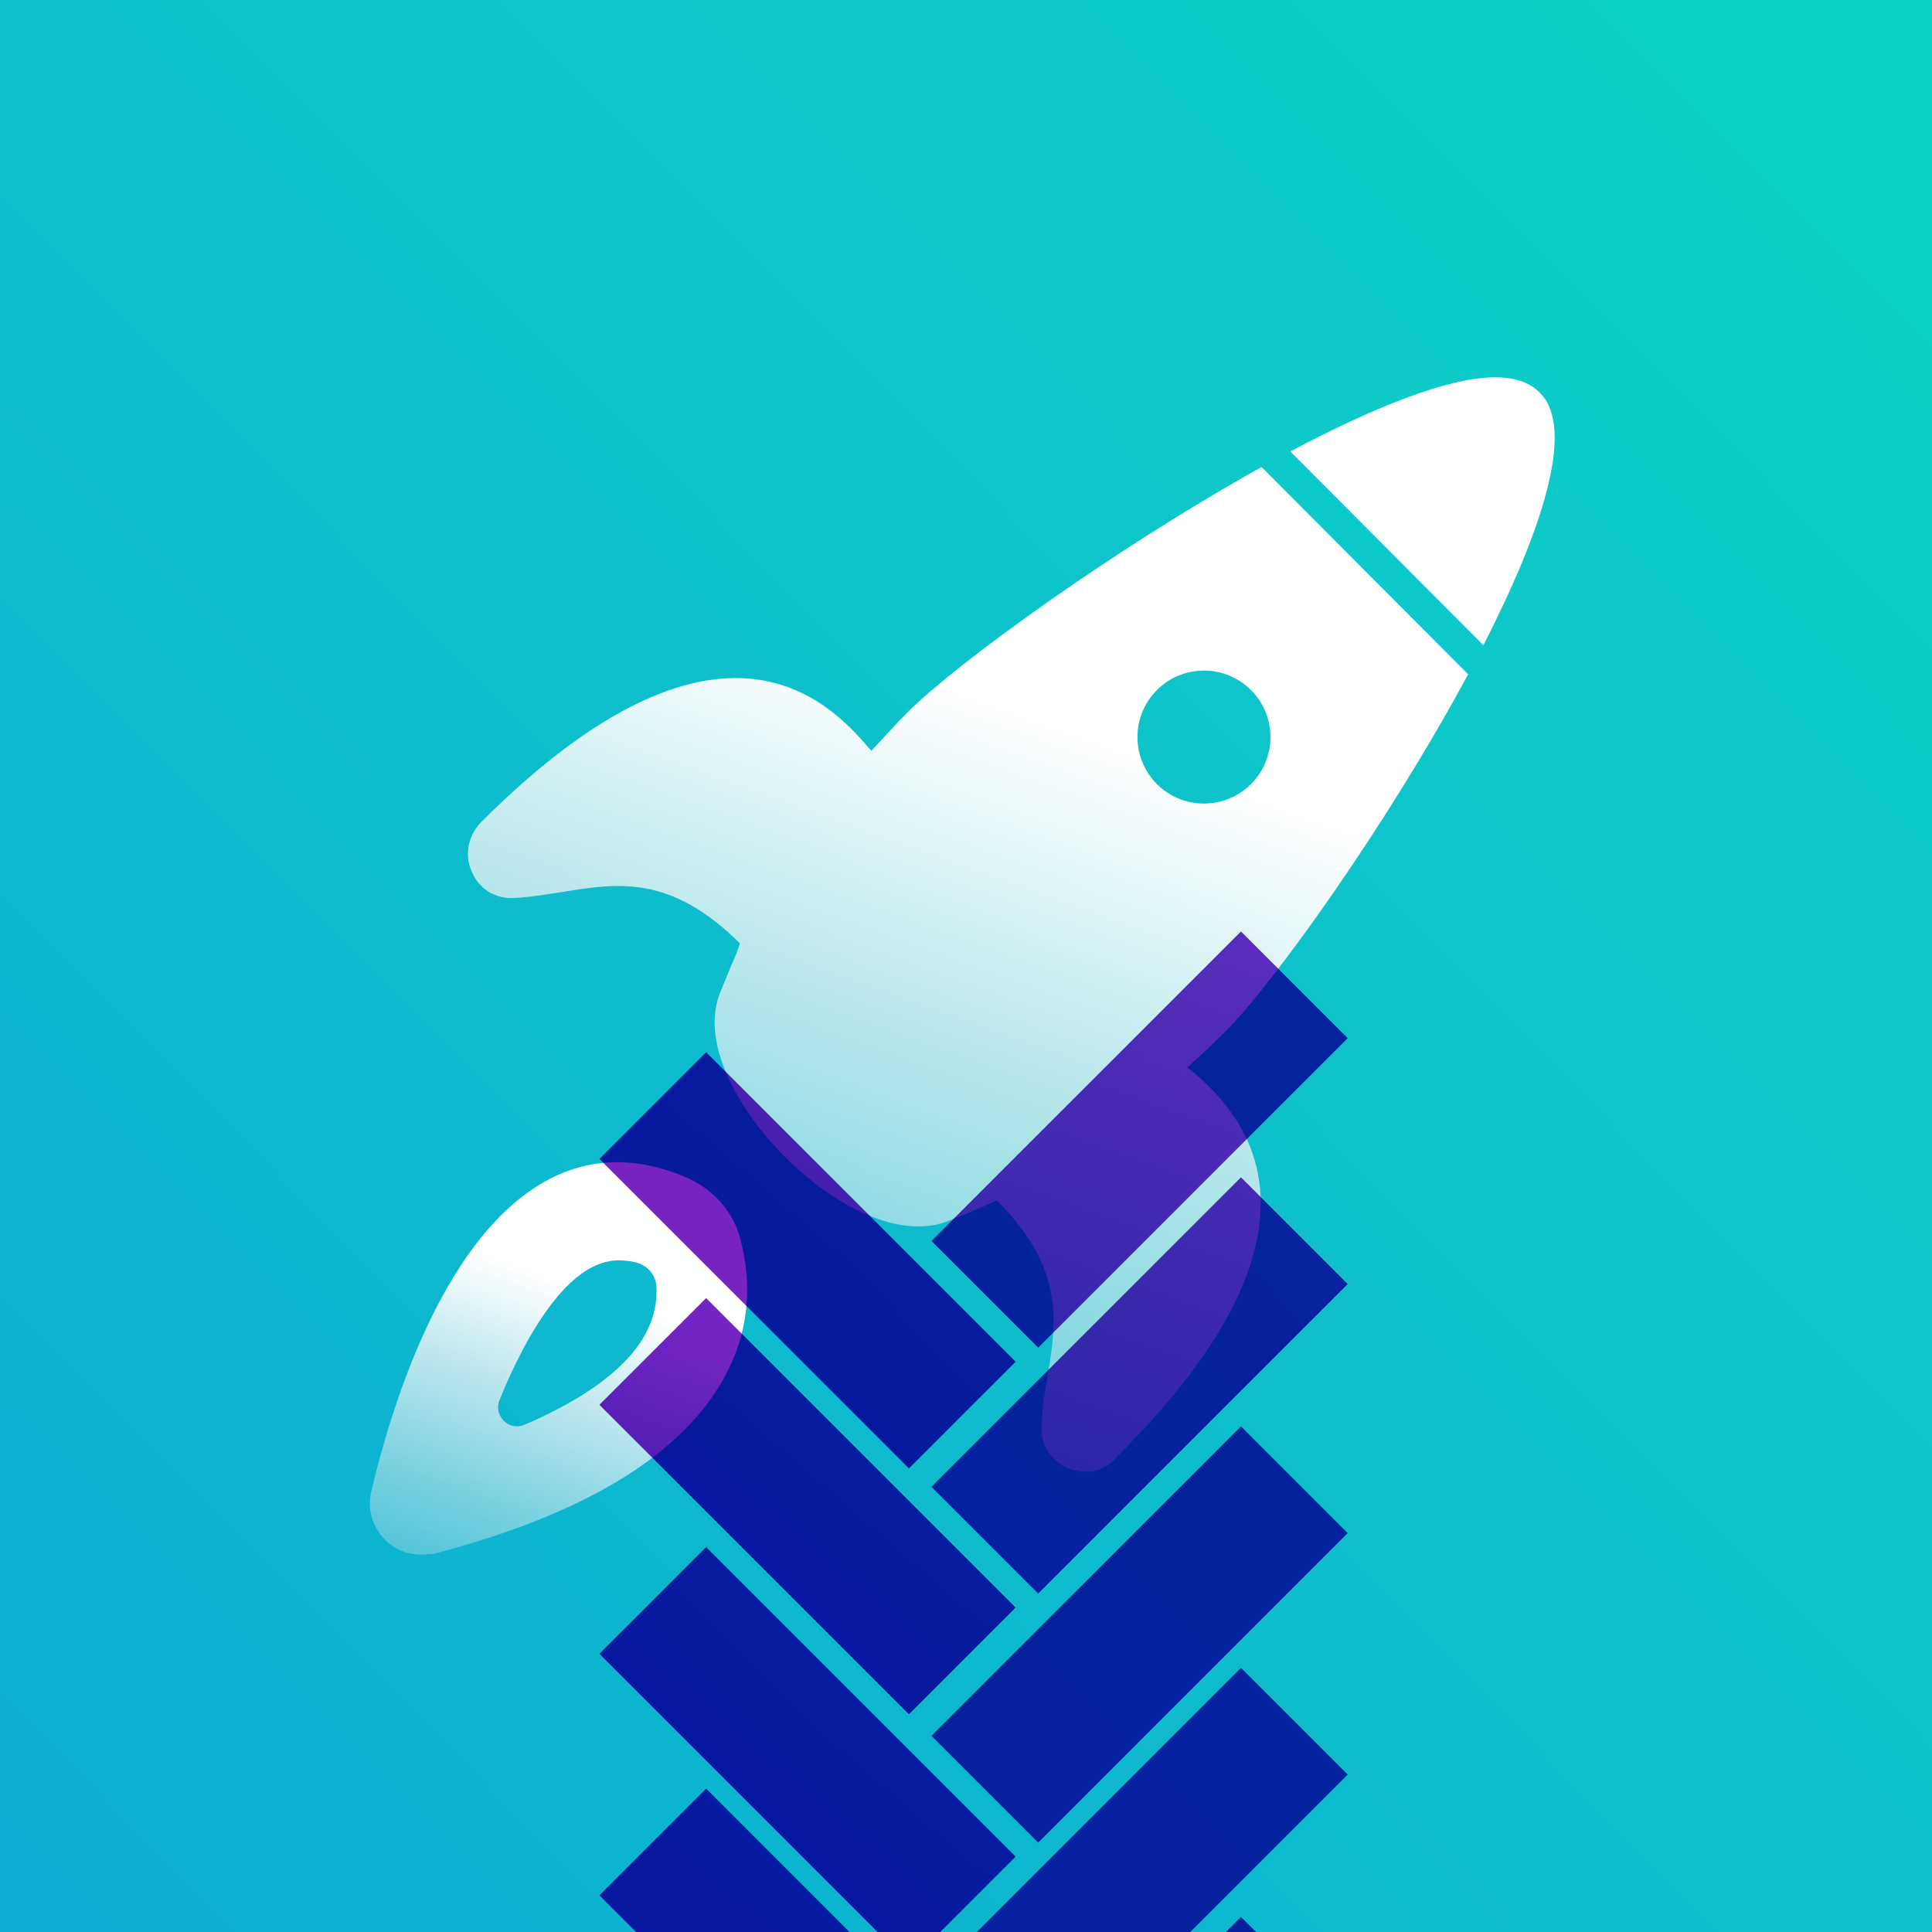
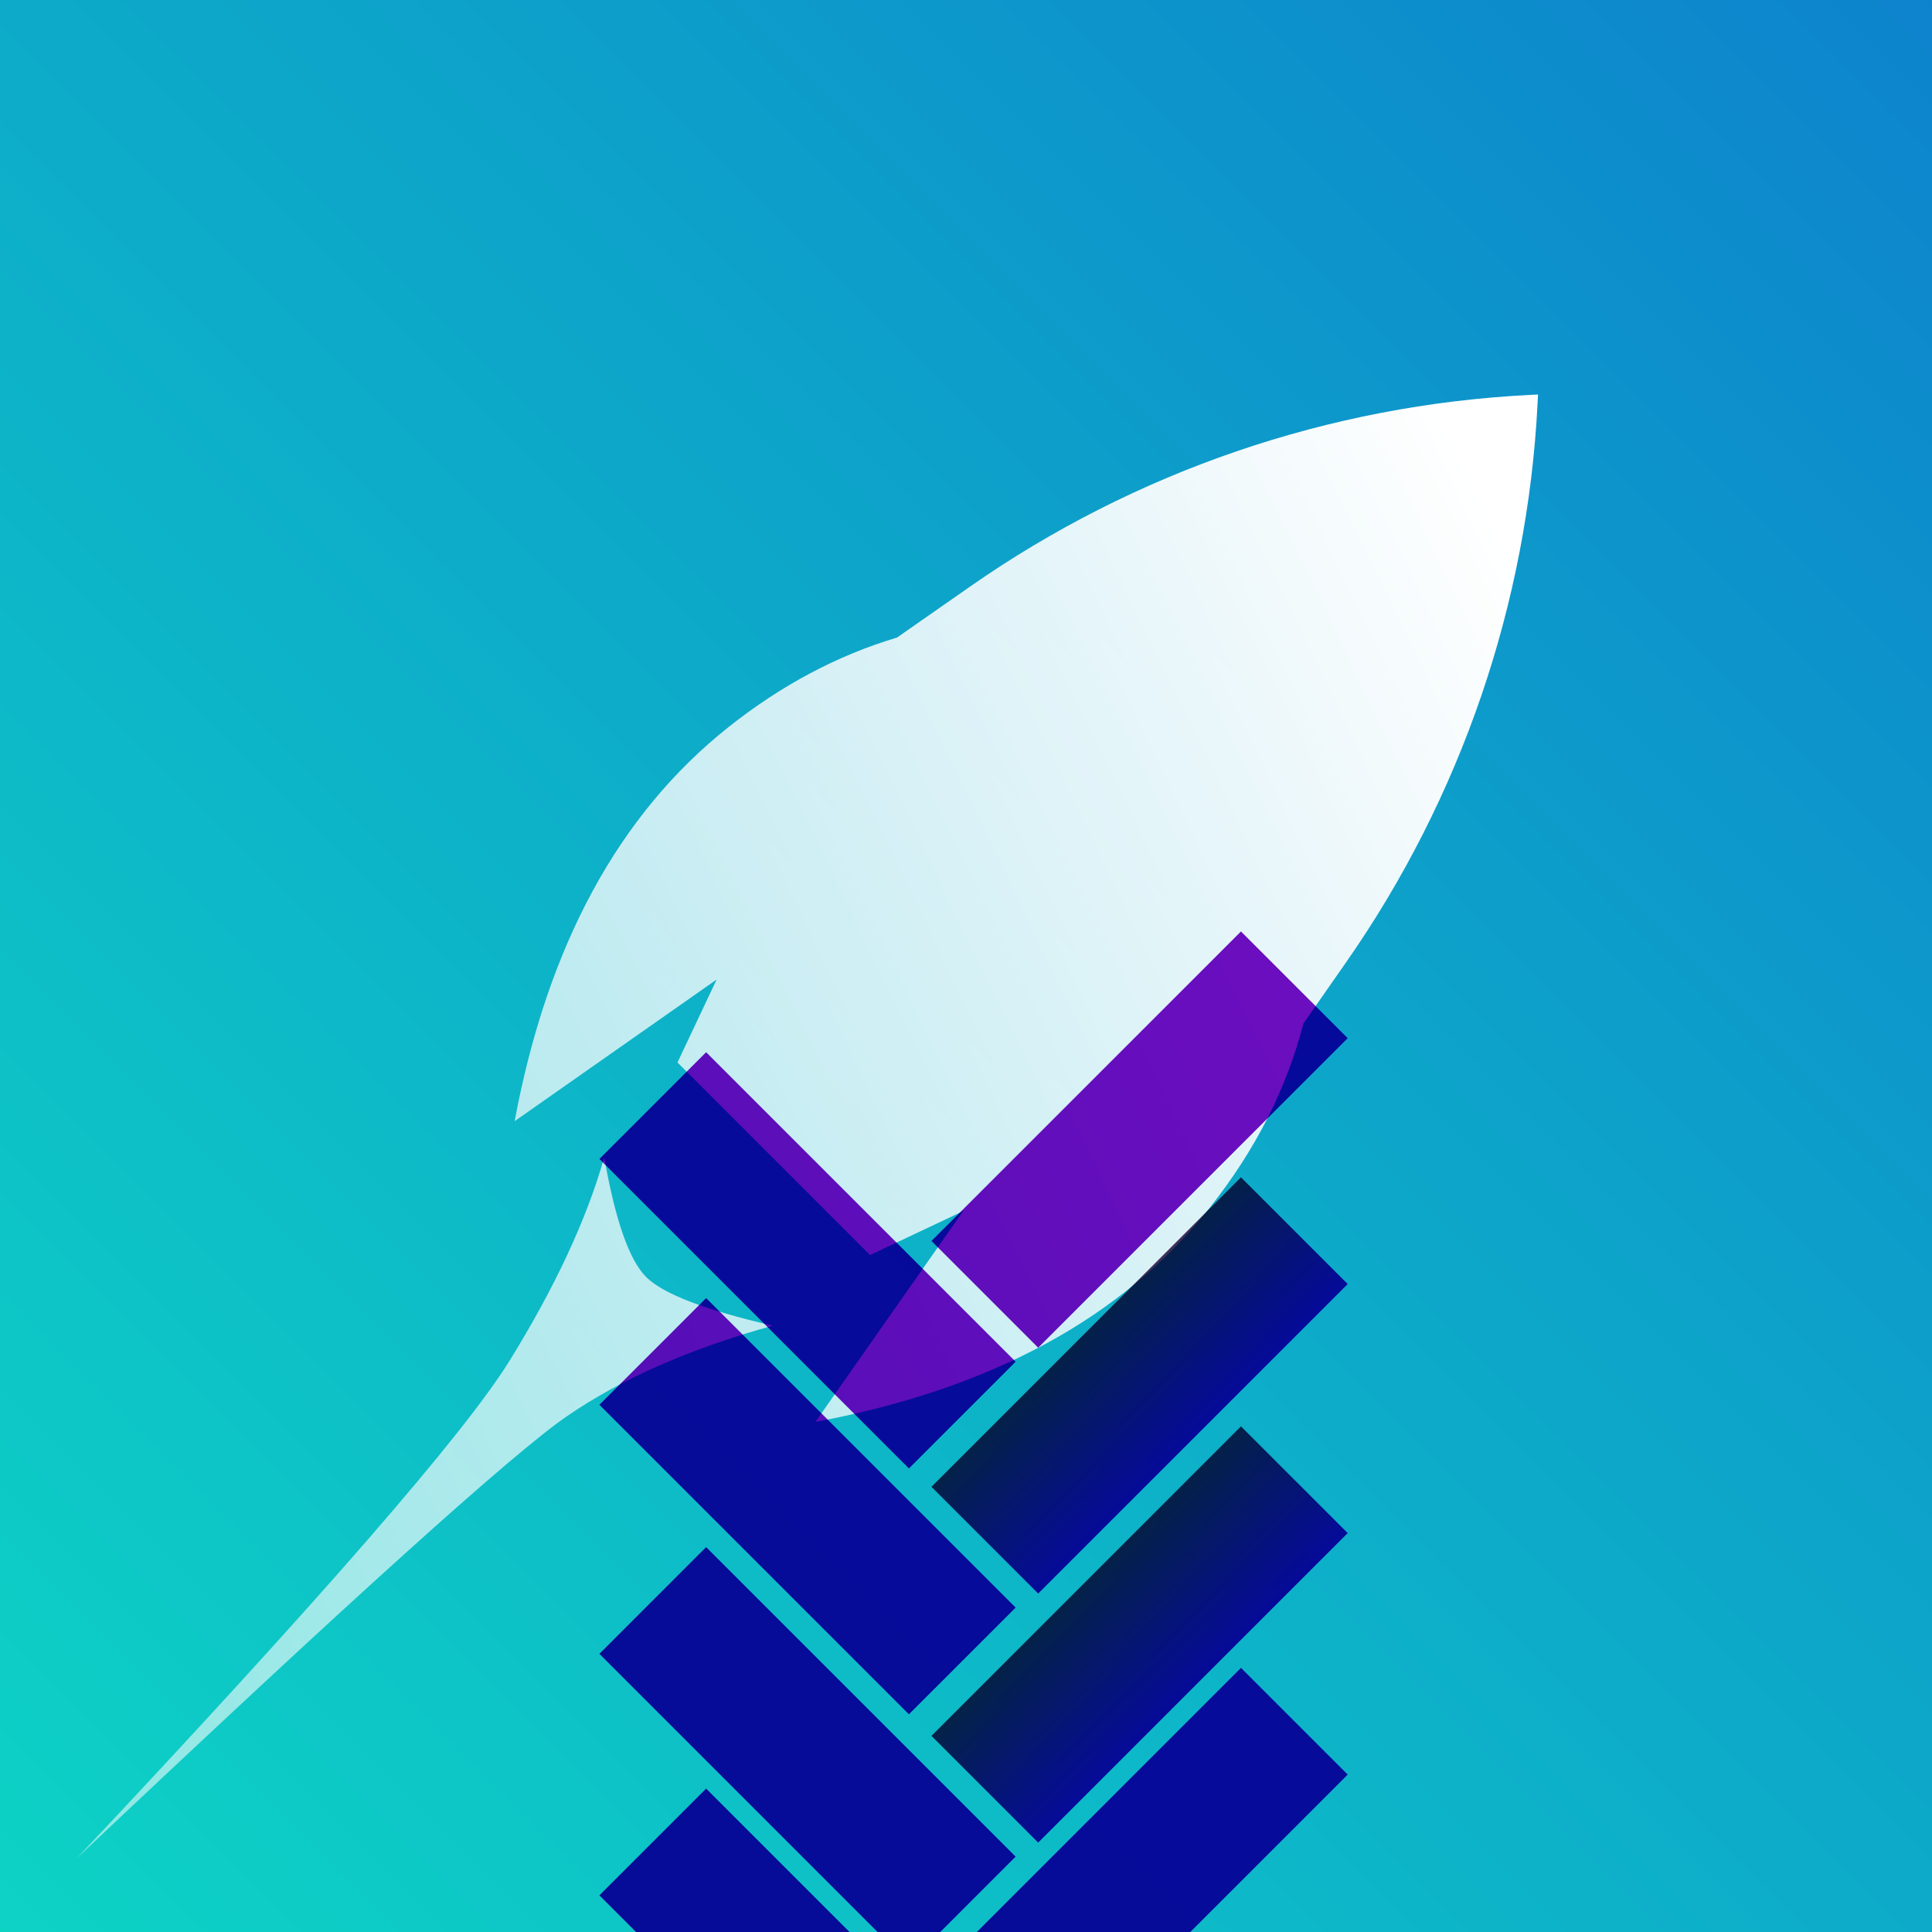
<svg xmlns="http://www.w3.org/2000/svg" width="256px" height="256px" viewBox="0 0 256 256" version="1.1">
  <defs>
-     <linearGradient x1="100%" y1="1.018%" x2="0%" y2="100%" id="linearGradient-1">
+     <linearGradient x1="0%" y1="100%" x2="100%" y2="0%" id="linearGradient-1">
      <stop stop-color="#0DD3C5" offset="0%" />
-       <stop stop-color="#0DACD3" offset="100%" />
+       <stop stop-color="#0D83CD" offset="100%" />
    </linearGradient>
-     <linearGradient x1="82.184%" y1="42.267%" x2="43.374%" y2="153.205%" id="linearGradient-2">
-       <stop stop-color="#FFFFFF" offset="0%" />
-       <stop stop-color="#D2DAE2" stop-opacity="0" offset="100%" />
+     <linearGradient x1="41.785%" y1="123.982%" x2="55.16%" y2="6.149%" id="linearGradient-2">
+       <stop stop-color="#FFFFFF" stop-opacity="0.399" offset="0%" />
+       <stop stop-color="#FFFFFF" offset="100%" />
    </linearGradient>
-     <linearGradient x1="26.536%" y1="-312.627%" x2="250.988%" y2="774.867%" id="linearGradient-3">
-       <stop stop-color="#652EC3" offset="0%" />
-       <stop stop-color="#990FC3" offset="100%" />
-     </linearGradient>
-     <linearGradient x1="159.371%" y1="333.036%" x2="30.036%" y2="649.273%" id="linearGradient-4">
-       <stop stop-color="#652EC3" offset="0%" />
-       <stop stop-color="#990FC3" stop-opacity="0" offset="100%" />
+     <linearGradient x1="50%" y1="0%" x2="50%" y2="100%" id="linearGradient-3">
+       <stop stop-color="#492F5C" offset="0%" />
+       <stop stop-color="#760FC3" offset="100%" />
    </linearGradient>
  </defs>
  <g id="New-Icons" stroke="none" stroke-width="1" fill="none" fill-rule="evenodd">
    <g id="Create-ZIP">
-       <g id="create-zip-stepicon">
-         <rect id="Rectangle-path" fill="url(#linearGradient-1)" fill-rule="nonzero" x="0" y="0" width="256" height="256" />
-         <path d="M167.168,61.885 L194.531,89.349 C183.887,109.131 168.762,130.291 162.434,136.619 C160.532,138.522 158.93,140.024 157.328,141.426 C157.428,141.526 157.528,141.626 157.728,141.727 C160.632,144.23 166.74,149.537 167.04,158.75 C167.341,168.564 161.033,180.079 148.016,192.997 C146.915,194.399 145.413,195 143.811,195 C143.01,195 142.109,194.8 141.408,194.499 C139.205,193.498 137.903,191.395 138.004,188.992 C138.104,186.789 138.404,184.485 138.805,182.383 C140.006,175.073 141.107,168.163 132.096,159.05 C129.693,160.152 127.49,161.053 125.488,161.854 C118.479,164.458 109.468,158.85 103.961,153.242 C98.354,147.635 92.746,138.622 95.35,131.713 C96.051,130.01 96.752,128.208 97.553,126.405 L98.053,125.003 C88.842,115.891 81.933,116.992 74.523,118.194 C72.421,118.494 70.218,118.895 68.015,118.995 C65.512,119.095 63.409,117.693 62.508,115.49 C61.507,113.287 62.008,110.684 63.81,108.881 C76.726,95.963 88.341,89.555 98.153,89.855 C107.365,90.155 112.672,96.264 115.175,99.168 C115.275,99.268 115.375,99.368 115.475,99.468 C117.077,97.766 118.579,96.064 120.281,94.361 C126.783,87.858 147.753,72.674 167.168,61.885 Z M170.972,59.818 C181.817,54.066 191.824,50 198.079,50 C198.079,50 198.179,50 198.179,50 C200.783,50 202.785,50.701 204.087,52.103 C208.793,56.851 204.26,70.451 196.556,85.495 L170.972,59.818 Z M159.531,106.478 C164.397,106.478 168.342,102.533 168.342,97.666 C168.342,92.799 164.397,88.854 159.531,88.854 C154.664,88.854 150.72,92.799 150.72,97.666 C150.72,102.533 154.664,106.478 159.531,106.478 Z" id="Combined-Shape" fill="url(#linearGradient-2)" />
-         <path d="M55.748,206 C53.965,206 52.281,205.296 50.993,203.987 C49.309,202.277 48.615,199.862 49.21,197.547 C52.182,185.069 59.216,163.233 72.888,156.189 C78.535,153.27 84.777,153.27 91.315,156.189 C94.585,157.698 97.161,160.616 98.052,164.038 C99.34,168.667 99.935,175.711 95.674,183.057 C89.928,193.019 77.148,200.767 57.433,205.899 C56.937,205.899 56.343,206 55.748,206 Z M69.492,188.791 C80.436,184.096 84.442,179.206 85.81,176.174 C86.787,174.217 87.08,172.164 86.982,170.501 C86.885,168.936 85.81,167.664 84.246,167.273 C81.315,166.589 79.752,167.371 78.97,167.664 C74.475,169.621 69.981,176.174 66.17,185.563 C65.388,187.617 67.44,189.671 69.492,188.791 Z" id="Combined-Shape" fill="url(#linearGradient-2)" />
-         <g id="Group" transform="translate(66, 166)" />
-         <g id="zip" transform="translate(79, 123)">
-           <g id="Group-2" transform="translate(0, 16)" fill="url(#linearGradient-3)">
+       <g id="create-zip-stepicon" transform="translate(-22, 0)">
+         <rect id="Rectangle-path" fill="url(#linearGradient-1)" fill-rule="nonzero" x="22" y="0" width="256" height="256" />
+         <g id="Group" transform="translate(129.8338, 149.4141) rotate(-315) translate(-129.8338, -149.4141) translate(83.83378, 11.91409)" fill="url(#linearGradient-2)">
+           <path d="M67.819,131.328 L63.212,144.169 L43.82,144.169 L27.124,144.169 L23.021,132.735 L17.365,164.926 C3.973,145.389 -1.654,126.387 0.486,107.918 C1.513,99.051 3.977,91.012 7.877,83.801 L9.957,72.116 C14.625,45.902 26.568,21.529 44.425,1.779 L45.168,0.956 L45.913,1.78 C63.768,21.53 75.712,45.901 80.38,72.113 L82.116,81.861 C86.653,89.563 89.482,98.248 90.602,107.918 C92.741,126.387 87.115,145.389 73.723,164.926 L67.819,131.328 Z M29.149,159.923 C36.08,164.78 41.126,167.208 44.287,167.207 C47.448,167.205 52.92,164.772 60.703,159.908 C55.085,169.868 51.485,179.137 49.902,187.714 C48.32,196.292 46.82,225.383 45.403,274.987 C43.98,228.022 41.956,198.97 39.33,187.83 C36.704,176.69 33.311,167.387 29.149,159.923 Z" id="Combined-Shape" />
+         </g>
+         <g id="zip" transform="translate(101, 123)">
+           <g id="Group-2" transform="translate(0, 16)" fill="#760FC3">
            <rect id="Rectangle-6-Copy" style="mix-blend-mode: multiply;" transform="translate(28, 28) rotate(45) translate(-28, -28) " x="-1" y="18" width="58" height="20" />
            <rect id="Rectangle-6-Copy-2" style="mix-blend-mode: multiply;" transform="translate(28, 60.57716) rotate(45) translate(-28, -60.57716) " x="-1" y="50.577" width="58" height="20" />
            <rect id="Rectangle-6-Copy-3" style="mix-blend-mode: multiply;" transform="translate(28, 93.57716) rotate(45) translate(-28, -93.57716) " x="-1" y="83.577" width="58" height="20" />
            <rect id="Rectangle-6-Copy-4" style="mix-blend-mode: multiply;" transform="translate(28, 125.5772) rotate(45) translate(-28, -125.5772) " x="-1" y="115.577" width="58" height="20" />
          </g>
-           <g id="Group-2-Copy" transform="translate(72, 109.5) scale(-1, 1) translate(-72, -109.5) translate(44, 0)" fill="url(#linearGradient-4)">
-             <rect id="Rectangle-6-Copy" style="mix-blend-mode: multiply;" transform="translate(28, 28) rotate(45) translate(-28, -28) " x="-1" y="18" width="58" height="20" />
-             <rect id="Rectangle-6-Copy-2" style="mix-blend-mode: multiply;" transform="translate(28, 60.57716) rotate(45) translate(-28, -60.57716) " x="-1" y="50.577" width="58" height="20" />
-             <rect id="Rectangle-6-Copy-3" style="mix-blend-mode: multiply;" transform="translate(28, 93.57716) rotate(45) translate(-28, -93.57716) " x="-1" y="83.577" width="58" height="20" />
-             <rect id="Rectangle-6-Copy-4" style="mix-blend-mode: multiply;" transform="translate(28, 125.5772) rotate(45) translate(-28, -125.5772) " x="-1" y="115.577" width="58" height="20" />
-             <rect id="Rectangle-6-Copy-5" style="mix-blend-mode: multiply;" transform="translate(28, 158.5772) rotate(45) translate(-28, -158.5772) " x="-1" y="148.577" width="58" height="20" />
+           <g id="Group-2-Copy" transform="translate(72, 77) scale(-1, 1) translate(-72, -77) translate(44, 0)">
+             <rect id="Rectangle-6-Copy" fill="#760FC3" style="mix-blend-mode: multiply;" transform="translate(28, 28) rotate(45) translate(-28, -28) " x="-1" y="18" width="58" height="20" />
+             <rect id="Rectangle-6-Copy-2" fill="url(#linearGradient-3)" style="mix-blend-mode: multiply;" transform="translate(28, 60.57716) rotate(45) translate(-28, -60.57716) " x="-1" y="50.577" width="58" height="20" />
+             <rect id="Rectangle-6-Copy-3" fill="url(#linearGradient-3)" style="mix-blend-mode: multiply;" transform="translate(28, 93.57716) rotate(45) translate(-28, -93.57716) " x="-1" y="83.577" width="58" height="20" />
+             <rect id="Rectangle-6-Copy-4" fill="#760FC3" style="mix-blend-mode: multiply;" transform="translate(28, 125.5772) rotate(45) translate(-28, -125.5772) " x="-1" y="115.577" width="58" height="20" />
          </g>
        </g>
      </g>
    </g>
  </g>
</svg>
